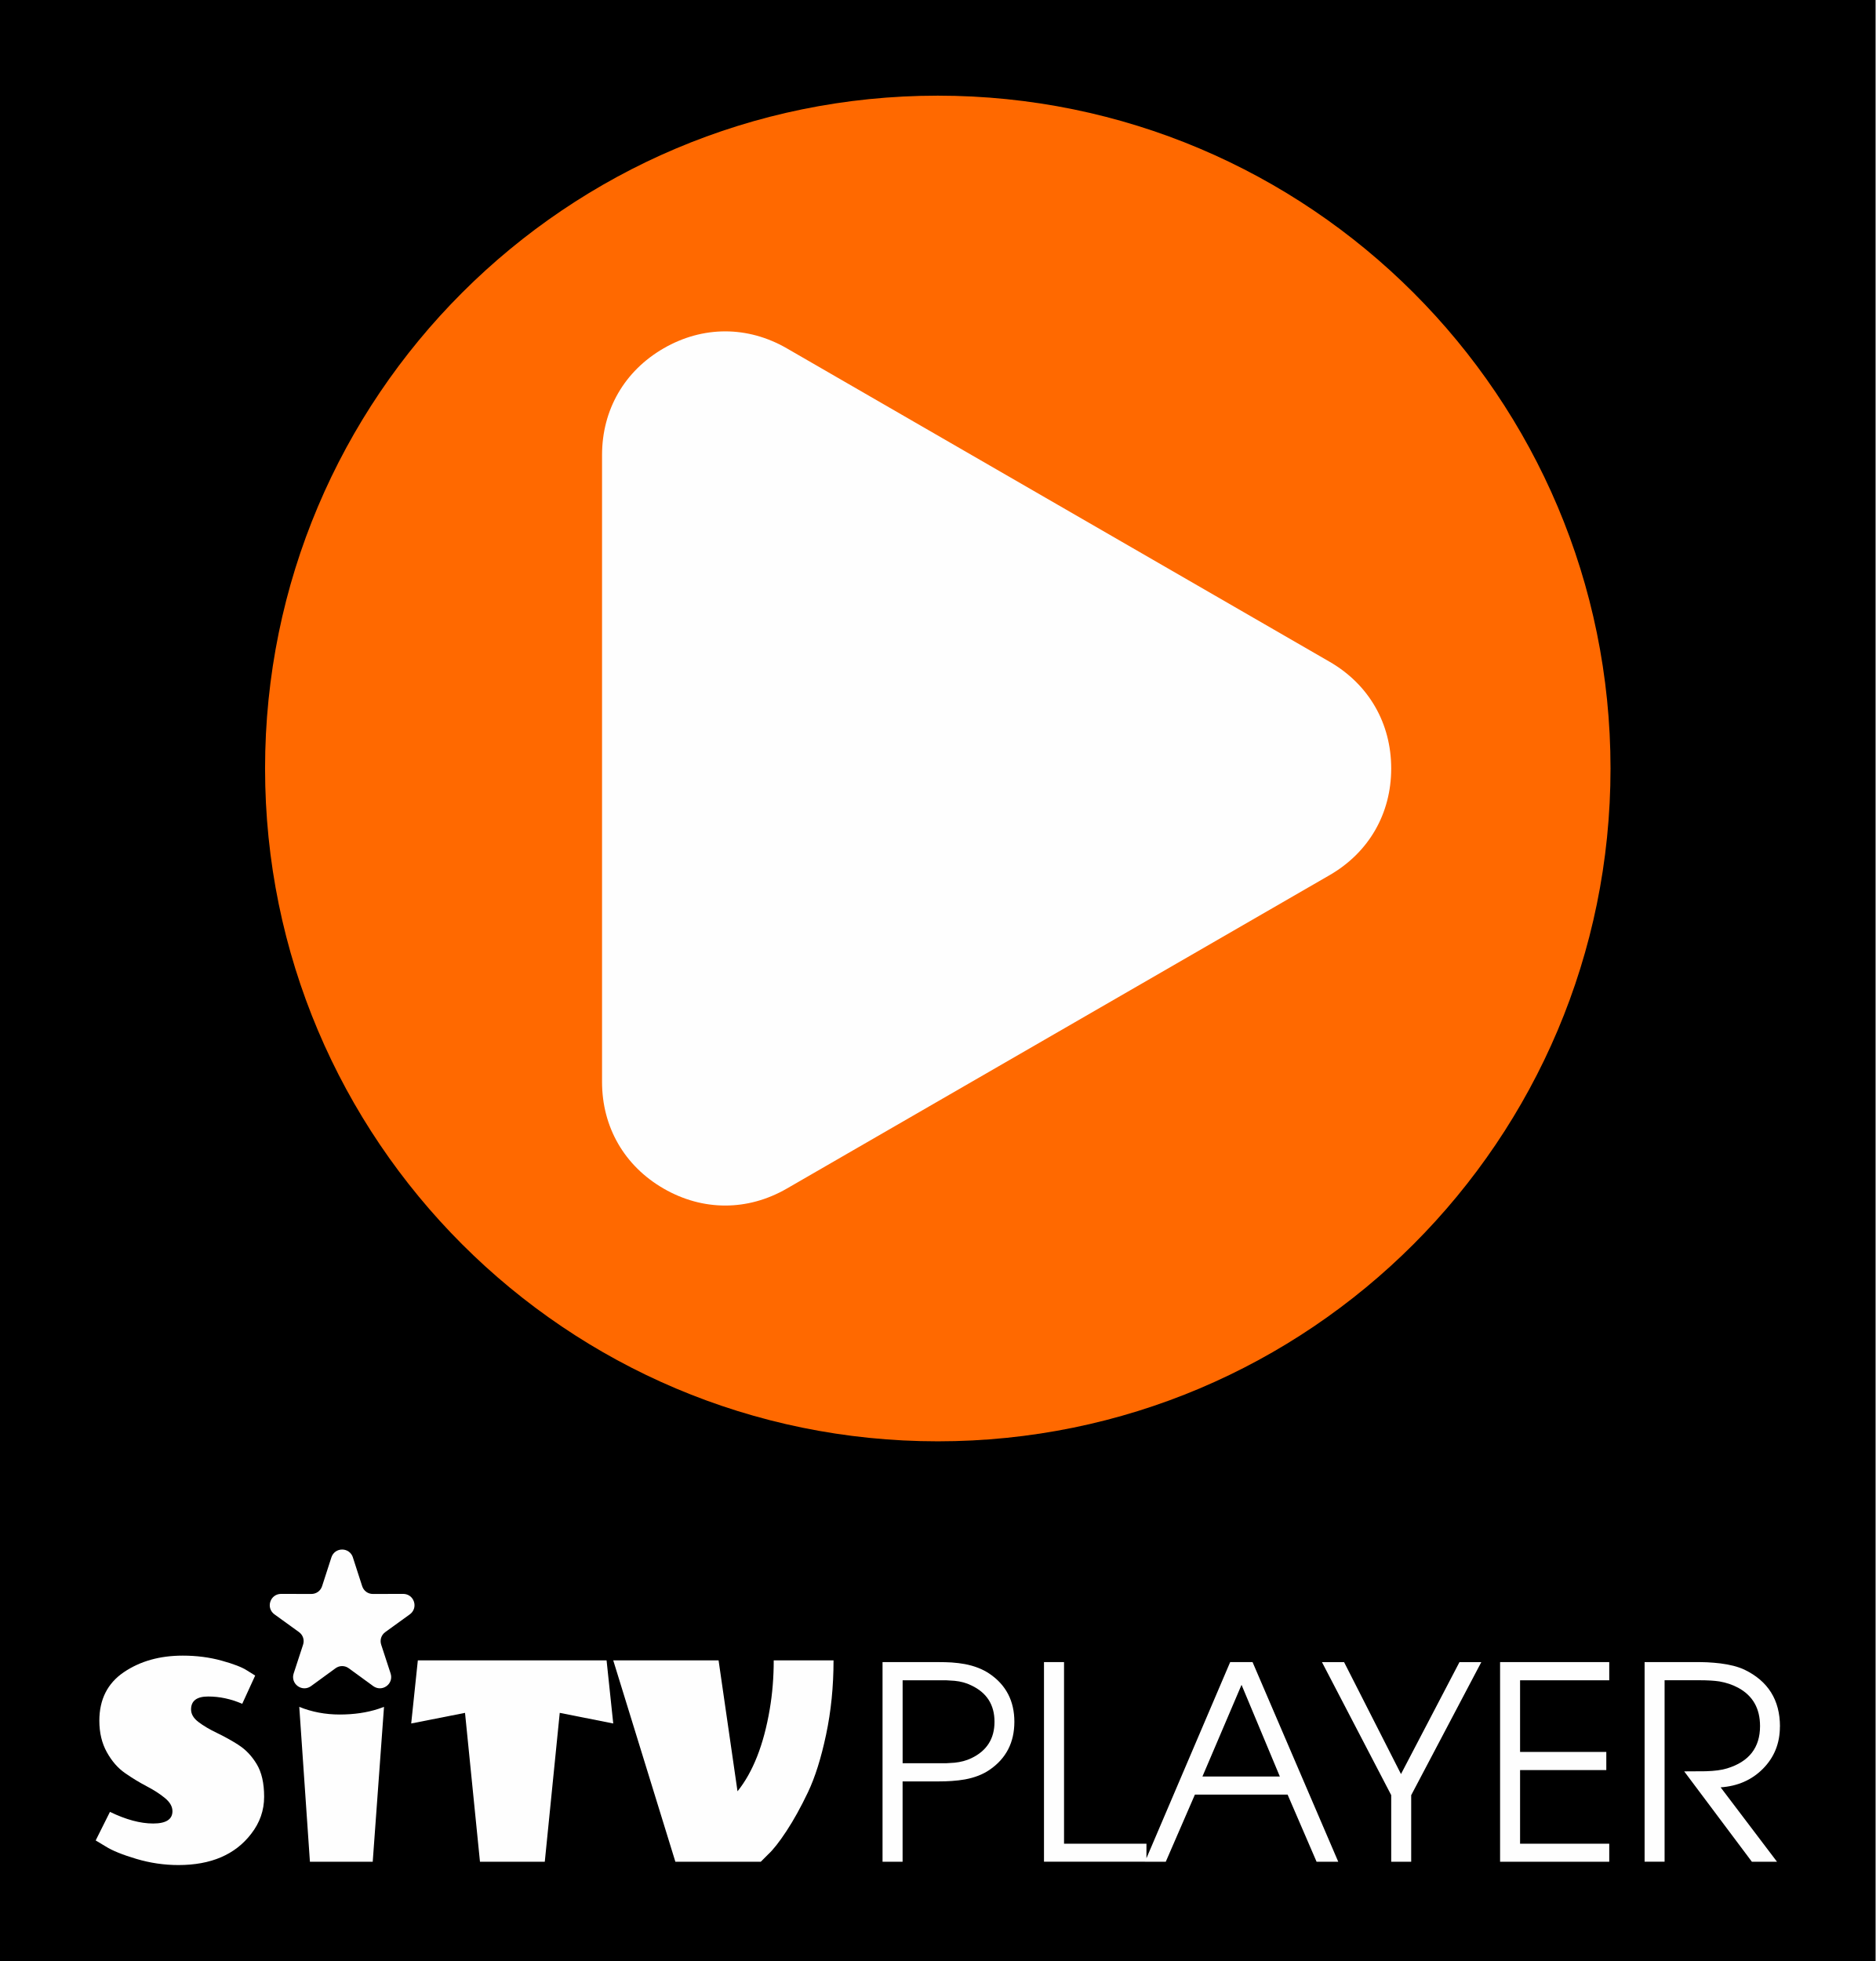
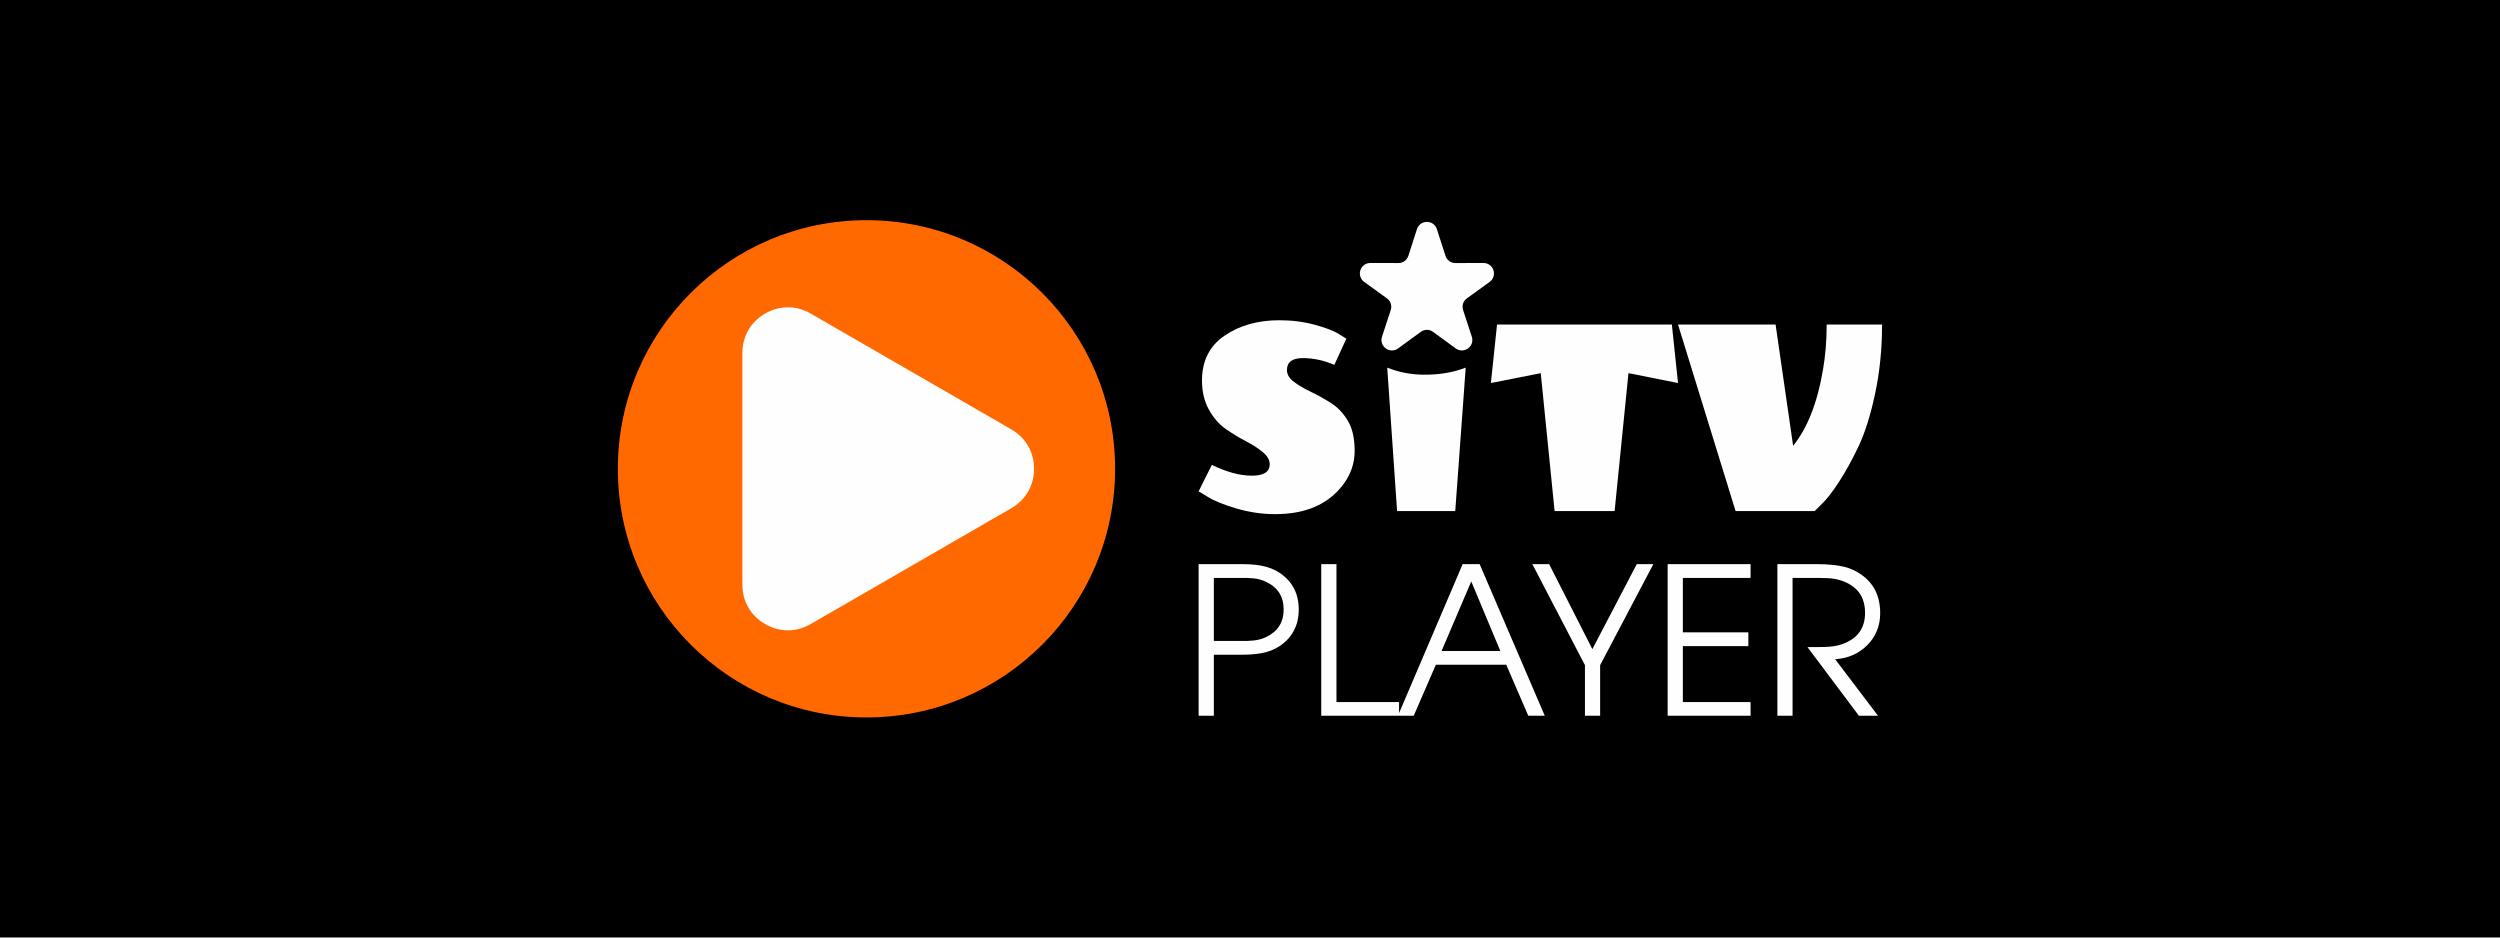
- <svg xmlns="http://www.w3.org/2000/svg" viewBox="-30 -30 588.3 615" preserveAspectRatio="xMidYMid meet">
-   <rect x="-30" y="-30" width="588.3" height="615" fill="#000000" />
-   <path fill="#FF6900" d="M264.15 0c116.54,0 211.01,94.47 211.01,211.01 0,116.54 -94.47,211.01 -211.01,211.01 -116.54,0 -211.01,-94.47 -211.01,-211.01 0,-116.54 94.47,-211.01 211.01,-211.01z" />
-   <path fill="#FEFEFE" d="M387.05 244.46l-85.13 49.15c-28.38,16.38 -56.75,32.77 -85.13,49.15 -12.29,7.09 -26.35,7.09 -38.63,0 -12.29,-7.09 -19.32,-19.27 -19.32,-33.46l0 -98.3c0,-32.77 0,-65.53 0,-98.3 0,-14.19 7.03,-26.36 19.32,-33.46 12.28,-7.09 26.35,-7.09 38.63,0l85.13 49.15c28.38,16.38 56.75,32.77 85.13,49.15 12.28,7.09 19.32,19.27 19.32,33.46 0,14.19 -7.03,26.36 -19.32,33.46z" />
-   <path fill="#FEFEFE" d="M212.69 490.71l18.76 0c0,8.2 -0.78,15.98 -2.35,23.35 -1.56,7.37 -3.46,13.38 -5.68,18.03 -2.22,4.66 -4.46,8.7 -6.72,12.14 -2.26,3.44 -4.19,5.89 -5.78,7.35l-2.29 2.29 -26.79 0 -19.49 -63.16 33.04 0 5.94 41.07c4.86,-6.04 8.23,-14.63 10.11,-25.74 0.83,-4.86 1.25,-9.97 1.25,-15.32z" />
-   <path fill="#FEFEFE" d="M160.26,490.71 L162.35,510.51 L145.57,507.18 L140.88,553.87 L120.55,553.87 L115.86,507.18 L98.98,510.51 L101.06,490.71 Z" />
-   <path fill="#FEFEFE" d="M88.68 505.93l1.77 -0.63 -3.54 48.57 -19.7 0 -3.34 -48.57c3.96,1.6 8.18,2.4 12.66,2.4 4.48,0 8.53,-0.59 12.14,-1.77z" />
-   <path fill="#FEFEFE" d="M44.77 517.23c2.26,1.42 4.17,3.42 5.73,5.99 1.56,2.57 2.35,5.99 2.35,10.27 0,4.27 -1.36,8.15 -4.06,11.62 -5,6.53 -12.61,9.8 -22.83,9.8 -4.45,0 -8.84,-0.64 -13.18,-1.93 -4.34,-1.29 -7.56,-2.59 -9.64,-3.91l-3.13 -1.88 4.48 -8.96c5,2.43 9.52,3.65 13.55,3.65 4.03,0 6.05,-1.29 6.05,-3.86 0,-1.46 -0.78,-2.83 -2.35,-4.12 -1.56,-1.29 -3.47,-2.52 -5.73,-3.7 -2.26,-1.18 -4.52,-2.55 -6.77,-4.12 -2.26,-1.56 -4.17,-3.75 -5.73,-6.57 -1.56,-2.81 -2.35,-6.1 -2.35,-9.85 0,-6.67 2.55,-11.74 7.66,-15.22 5.11,-3.47 11.27,-5.21 18.5,-5.21 4.31,0 8.36,0.52 12.14,1.56 3.79,1.04 6.48,2.08 8.08,3.13l2.5 1.56 -4.06 8.86c-3.54,-1.53 -7.1,-2.29 -10.68,-2.29 -3.58,0 -5.37,1.35 -5.37,4.06 0,1.46 0.78,2.78 2.35,3.96 1.56,1.18 3.47,2.31 5.73,3.39 2.26,1.08 4.52,2.33 6.77,3.75z" />
-   <path fill="#FEFEFE" d="M288.17 509.97c0,6.5 -2.59,11.52 -7.77,15.07 -2.14,1.47 -4.74,2.47 -7.77,3.02 -1.27,0.23 -2.65,0.38 -4.17,0.49 -1.21,0.08 -2.61,0.13 -4.2,0.13l-11.15 0 0 25.19 -6.29 0 0 -62.61 17.44 0c1.59,0 2.99,0.04 4.2,0.11 1.52,0.11 2.9,0.28 4.17,0.51 3.03,0.58 5.62,1.59 7.77,3.05 5.17,3.52 7.77,8.54 7.77,15.04zm-6.23 0c0,-5.31 -2.42,-9.12 -7.27,-11.4 -1.56,-0.78 -3.31,-1.25 -5.24,-1.44l-2.69 -0.17 -13.62 0 0 26.02 13.62 0 2.69 -0.17c1.93,-0.2 3.68,-0.66 5.24,-1.41 4.85,-2.31 7.27,-6.12 7.27,-11.43zm15.52 43.9l0 -62.61 6.29 0 0 56.95 25.85 0 0 5.65 -32.14 0zm85.5 0l-9.09 -21.06 -29.07 0 -9.14 21.06 -6.53 0 26.73 -62.61 7.02 0 26.88 62.61 -6.81 0zm-23.54 -55.47l-12.26 28.74 24.28 0 -12.01 -28.74zm53.22 34.58l0 20.89 -6.27 0 0 -20.89 -21.72 -41.71 6.94 0 17.85 35.1 18.34 -35.1 6.85 0 -21.98 41.71zm27.88 20.89l0 -62.61 34.24 0 0 5.7 -27.97 0 0 22.47 27.05 0 0 5.7 -27.05 0 0 23.09 27.97 0 0 5.65 -34.24 0zm87.77 -42.38c0,5.26 -1.79,9.68 -5.37,13.27 -3.5,3.5 -7.91,5.41 -13.22,5.78l17.68 23.33 -7.88 0 -21.23 -28.34 6.77 -0.04c2.83,-0.08 5.07,-0.38 6.7,-0.9 6.88,-2.1 10.32,-6.51 10.32,-13.27 0,-5.53 -2.28,-9.53 -6.85,-12.01 -1.79,-0.96 -3.76,-1.62 -5.91,-1.99 -1.59,-0.24 -3.69,-0.37 -6.27,-0.37l-10.91 0 0 56.91 -6.27 0 0 -62.61 15.9 0c1.41,0 2.66,0.03 3.79,0.07 1.47,0.08 2.81,0.2 4.02,0.34 3.07,0.38 5.61,1.04 7.6,1.97 7.43,3.58 11.15,9.53 11.15,17.85z" />
-   <path fill="#FEFEFE" d="M80.68 458.41l2.92 9.03c0.48,1.49 1.81,2.46 3.38,2.45l9.49 -0.02c1.56,-0 2.89,0.96 3.37,2.45 0.48,1.49 -0.03,3.05 -1.29,3.96l-7.69 5.56c-1.27,0.92 -1.78,2.48 -1.29,3.97l2.95 9.02c0.49,1.48 -0.02,3.05 -1.28,3.96 -1.26,0.92 -2.9,0.92 -4.17,-0l-7.67 -5.59c-1.26,-0.92 -2.91,-0.92 -4.17,0l-7.67 5.59c-1.26,0.92 -2.9,0.92 -4.17,0 -1.26,-0.92 -1.77,-2.48 -1.28,-3.96l2.95 -9.02c0.49,-1.49 -0.02,-3.05 -1.29,-3.97l-7.69 -5.56c-1.27,-0.92 -1.77,-2.48 -1.29,-3.96 0.48,-1.49 1.81,-2.45 3.37,-2.45l9.49 0.02c1.56,0 2.9,-0.96 3.38,-2.45l2.92 -9.03c0.48,-1.49 1.81,-2.45 3.37,-2.45 1.56,0 2.89,0.97 3.37,2.45z" />
+ <svg xmlns="http://www.w3.org/2000/svg" viewBox="0 0 1920 720" preserveAspectRatio="xMidYMid meet">
+   <rect width="1920" height="720" fill="#000000" />
+   <g transform="matrix(0.72 0 0 0.72 474.5 169.1)">
+     <path fill="#FF6900" d="M265.21 0c146.47,0 265.21,118.74 265.21,265.21 0,146.47 -118.74,265.21 -265.21,265.21 -146.47,0 -265.21,-118.74 -265.21,-265.21 0,-146.47 118.74,-265.21 265.21,-265.21z" />
+     <path fill="#FEFEFE" d="M419.68 307.26l-107 61.77c-35.67,20.59 -71.33,41.18 -107,61.77 -15.44,8.91 -33.12,8.91 -48.56,0 -15.44,-8.91 -24.28,-24.22 -24.28,-42.05l0 -123.55c0,-41.18 0,-82.36 0,-123.55 0,-17.83 8.84,-33.14 24.28,-42.05 15.44,-8.91 33.12,-8.91 48.56,0l107 61.77c35.67,20.59 71.33,41.18 107,61.77 15.44,8.91 24.28,24.22 24.28,42.05 0,17.83 -8.84,33.14 -24.28,42.05z" />
+     <g fill="#FEFEFE">
+       <path d="M1289.43 111.31l59.09 0c0,25.83 -2.46,50.34 -7.39,73.54 -4.92,23.2 -10.89,42.13 -17.89,56.8 -7,14.66 -14.06,27.41 -21.18,38.25 -7.11,10.83 -13.19,18.55 -18.22,23.15l-7.22 7.22 -84.37 0 -61.39 -198.95 104.07 0 18.71 129.35c15.32,-19.04 25.94,-46.07 31.85,-81.09 2.63,-15.32 3.94,-31.41 3.94,-48.26z" />
+       <path d="M1124.29,111.31 L1130.86,173.68 L1078,163.18 L1063.23,310.26 L999.21,310.26 L984.44,163.18 L931.25,173.68 L937.82,111.31 Z" />
+       <path d="M898.82 159.24l5.58 -1.97 -11.16 152.99 -62.05 0 -10.51 -152.99c12.48,5.03 25.77,7.55 39.89,7.55 14.12,0 26.87,-1.86 38.25,-5.58z" />
+       <path d="M760.49 194.86c7.11,4.49 13.13,10.78 18.06,18.88 4.92,8.1 7.39,18.88 7.39,32.34 0,13.46 -4.27,25.66 -12.8,36.61 -15.76,20.57 -39.72,30.86 -71.9,30.86 -14.01,0 -27.85,-2.02 -41.53,-6.07 -13.68,-4.05 -23.8,-8.15 -30.37,-12.31l-9.85 -5.91 14.12 -28.23c15.76,7.66 29.98,11.49 42.68,11.49 12.69,0 19.04,-4.05 19.04,-12.15 0,-4.6 -2.46,-8.92 -7.39,-12.97 -4.92,-4.05 -10.94,-7.93 -18.06,-11.65 -7.11,-3.72 -14.23,-8.04 -21.34,-12.97 -7.11,-4.92 -13.13,-11.82 -18.06,-20.68 -4.92,-8.86 -7.39,-19.21 -7.39,-31.02 0,-21.01 8.04,-36.99 24.13,-47.93 16.09,-10.94 35.51,-16.42 58.27,-16.42 13.57,0 26.32,1.64 38.25,4.92 11.93,3.28 20.41,6.57 25.44,9.85l7.88 4.92 -12.8 27.91c-11.16,-4.82 -22.38,-7.22 -33.65,-7.22 -11.27,0 -16.91,4.27 -16.91,12.8 0,4.6 2.46,8.76 7.39,12.48 4.92,3.72 10.94,7.28 18.06,10.67 7.11,3.39 14.23,7.33 21.34,11.82z" />
+       <path d="M726.29 415.2c0,16.79 -6.7,29.75 -20.06,38.93 -5.53,3.79 -12.23,6.37 -20.06,7.79 -3.28,0.58 -6.85,0.98 -10.78,1.27 -3.13,0.22 -6.74,0.33 -10.85,0.33l-28.8 0 0 65.07 -16.24 0 0 -161.71 45.04 0c4.11,0 7.72,0.11 10.85,0.29 3.93,0.29 7.5,0.73 10.78,1.31 7.83,1.49 14.53,4.11 20.06,7.87 13.36,9.1 20.06,22.07 20.06,38.85zm-16.09 0c0,-13.73 -6.26,-23.56 -18.79,-29.46 -4.04,-2 -8.56,-3.24 -13.55,-3.71l-6.95 -0.44 -35.17 0 0 67.22 35.17 0 6.95 -0.44c4.99,-0.51 9.5,-1.71 13.55,-3.64 12.53,-5.97 18.79,-15.8 18.79,-29.53zm40.09 113.39l0 -161.71 16.24 0 0 147.11 66.78 0 0 14.6 -83.02 0zm220.84 0l-23.49 -54.4 -75.08 0 -23.6 54.4 -16.86 0 69.04 -161.71 18.13 0 69.44 161.71 -17.59 0zm-60.81 -143.28l-31.68 74.25 62.7 0 -31.02 -74.25zm137.46 89.32l0 53.96 -16.2 0 0 -53.96 -56.11 -107.75 17.92 0 46.1 90.67 47.37 -90.67 17.7 0 -56.77 107.75zm72.02 53.96l0 -161.71 88.45 0 0 14.71 -72.24 0 0 58.04 69.88 0 0 14.71 -69.88 0 0 59.64 72.24 0 0 14.6 -88.45 0zm226.71 -109.46c0,13.58 -4.62,25.02 -13.87,34.26 -9.03,9.03 -20.43,13.98 -34.15,14.93l45.66 60.26 -20.36 0 -54.84 -73.19 17.48 -0.11c7.32,-0.22 13.11,-0.98 17.3,-2.33 17.77,-5.43 26.65,-16.82 26.65,-34.26 0,-14.27 -5.9,-24.62 -17.7,-31.02 -4.62,-2.48 -9.72,-4.19 -15.26,-5.13 -4.11,-0.62 -9.54,-0.95 -16.2,-0.95l-28.18 0 0 147 -16.2 0 0 -161.71 41.07 0c3.64,0 6.88,0.07 9.79,0.18 3.79,0.22 7.25,0.51 10.38,0.87 7.94,0.98 14.49,2.69 19.63,5.1 19.19,9.25 28.8,24.62 28.8,46.1z" />
+       <path d="M873.62 9.55l9.19 28.46c1.51,4.69 5.7,7.73 10.63,7.72l29.9 -0.06c4.92,-0.01 9.11,3.03 10.63,7.7 1.52,4.68 -0.08,9.59 -4.07,12.48l-24.22 17.53c-3.99,2.89 -5.59,7.82 -4.06,12.5l9.29 28.42c1.53,4.68 -0.06,9.59 -4.04,12.49 -3.98,2.89 -9.15,2.89 -13.13,-0.01l-24.16 -17.62c-3.98,-2.9 -9.16,-2.9 -13.14,0l-24.16 17.62c-3.98,2.9 -9.14,2.9 -13.12,0.01 -3.98,-2.89 -5.57,-7.81 -4.04,-12.49l9.29 -28.42c1.53,-4.68 -0.07,-9.61 -4.06,-12.5l-24.22 -17.53c-3.99,-2.88 -5.59,-7.8 -4.07,-12.48 1.52,-4.68 5.71,-7.71 10.63,-7.71l29.9 0.06c4.93,0.01 9.12,-3.04 10.63,-7.72l9.19 -28.46c1.51,-4.68 5.69,-7.72 10.61,-7.72 4.92,0 9.1,3.04 10.61,7.72z" />
+     </g>
+   </g>
</svg>
